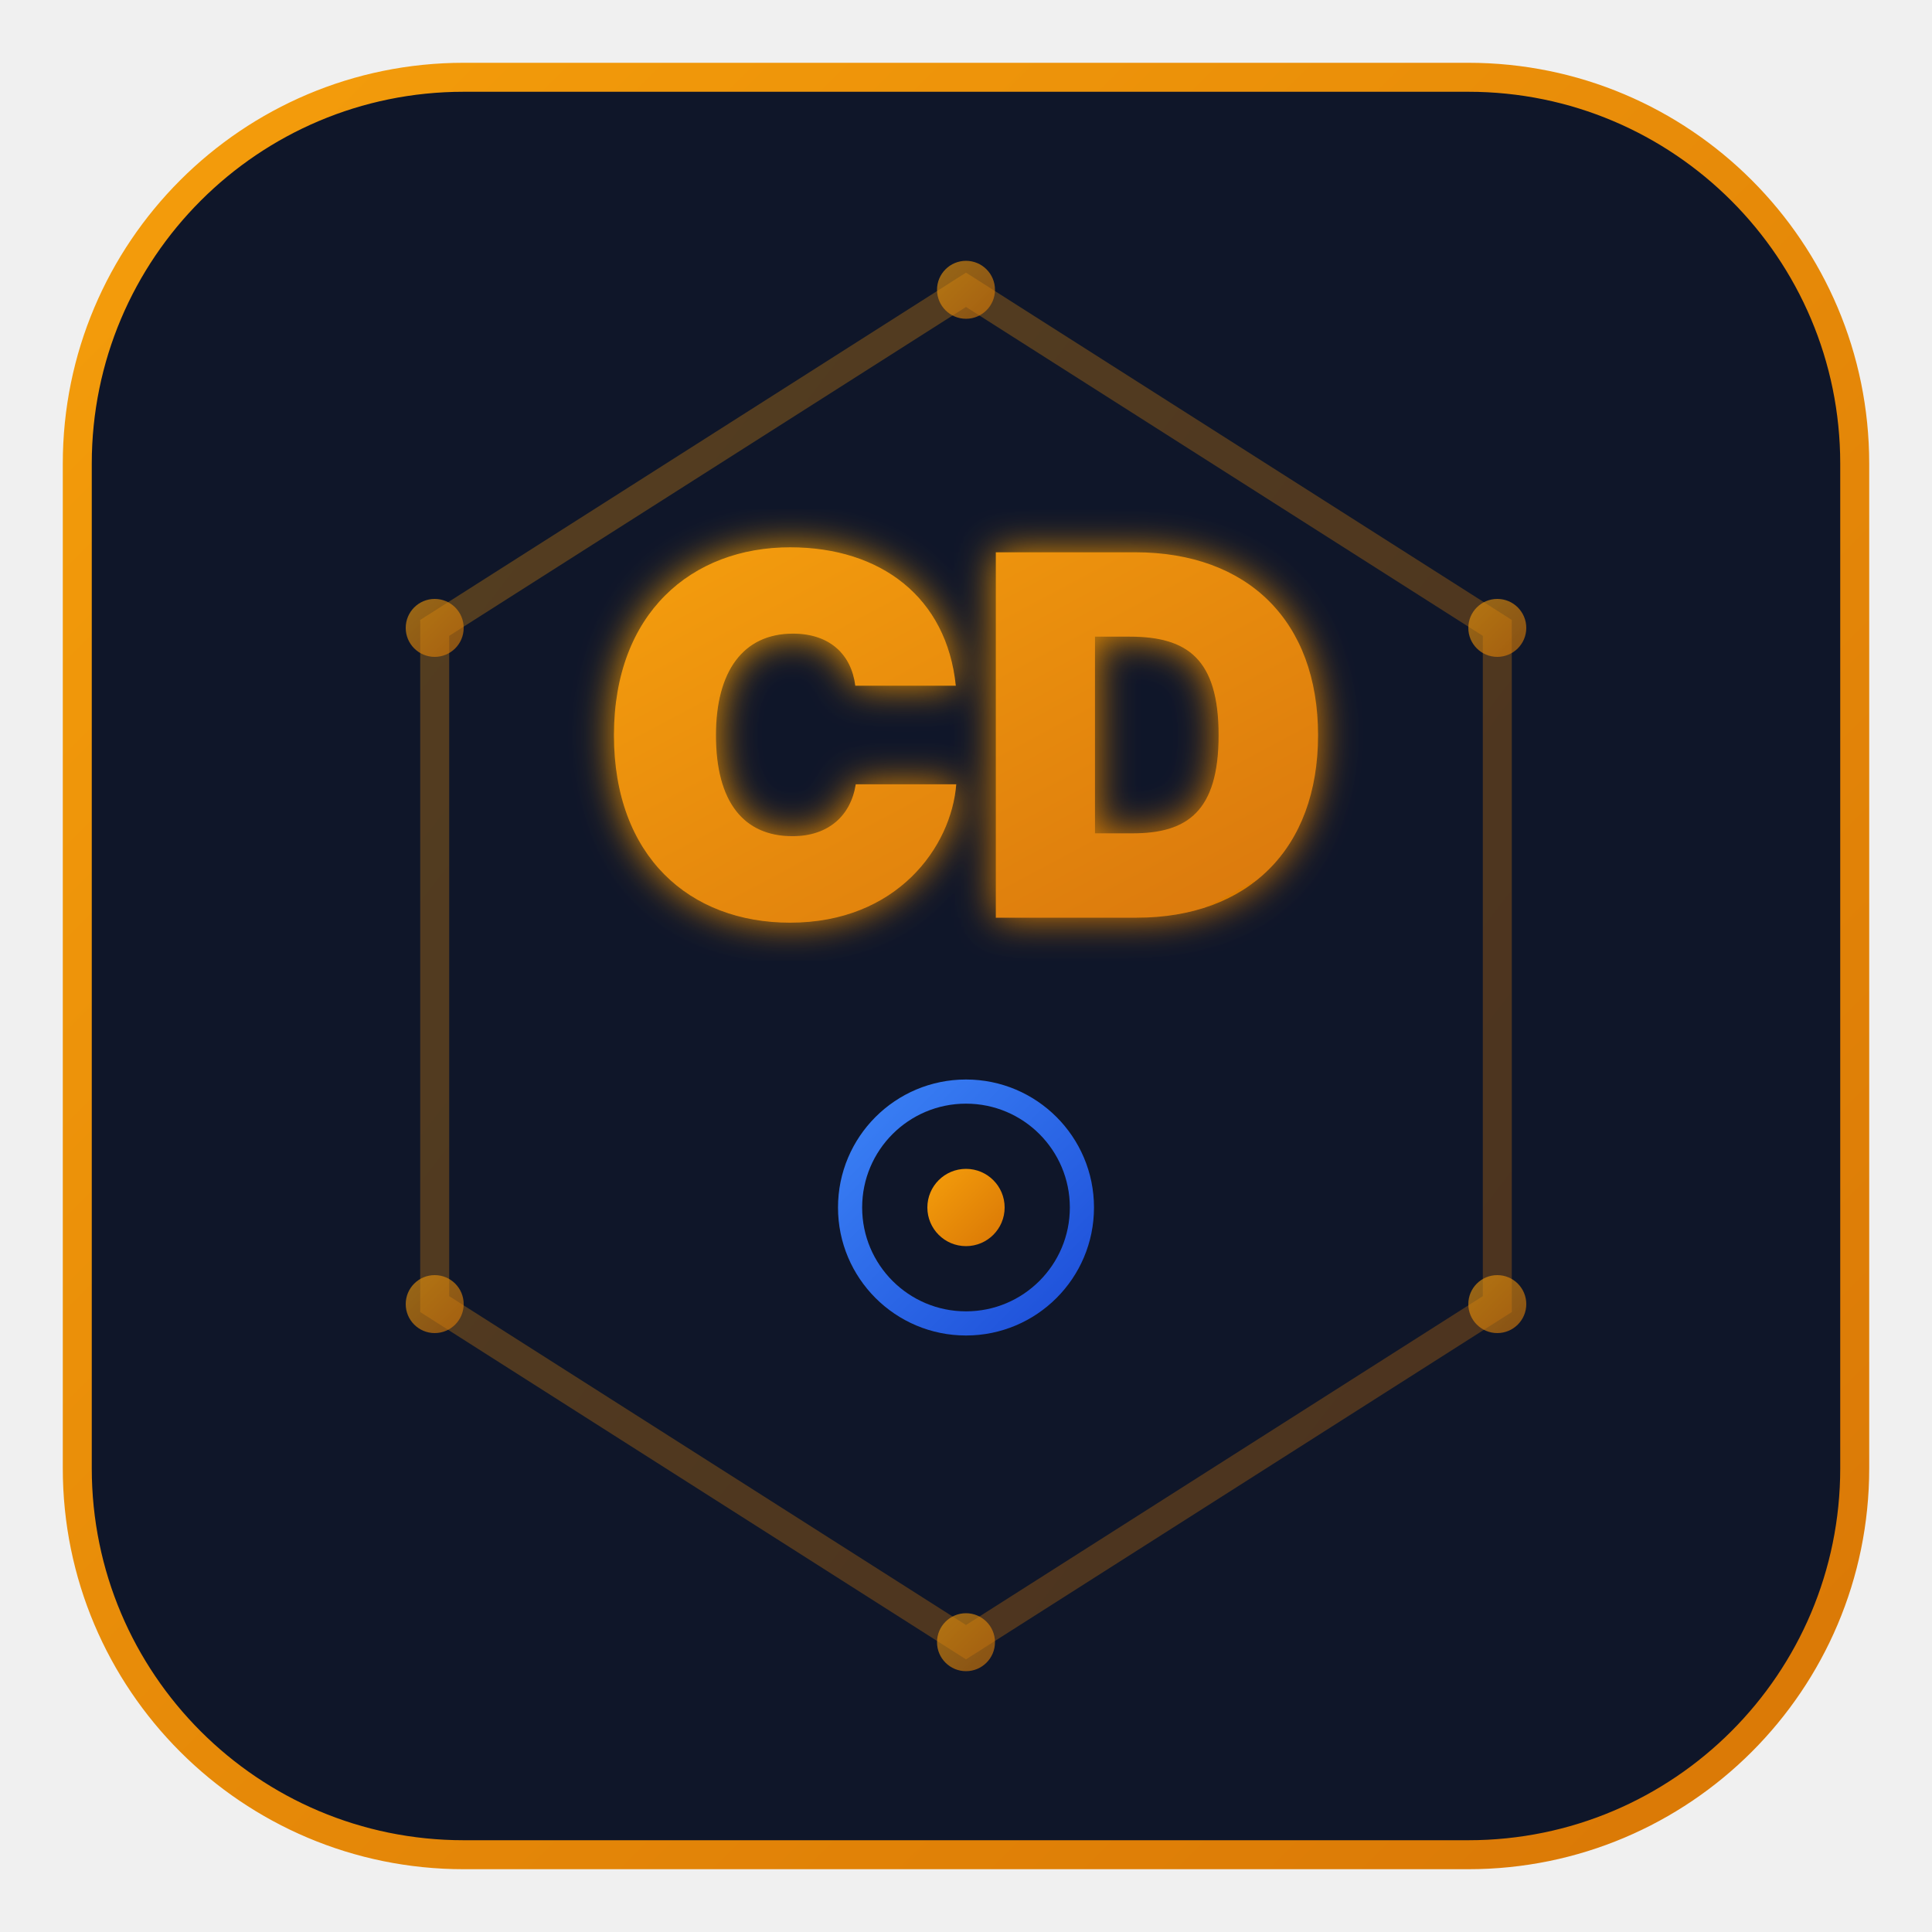
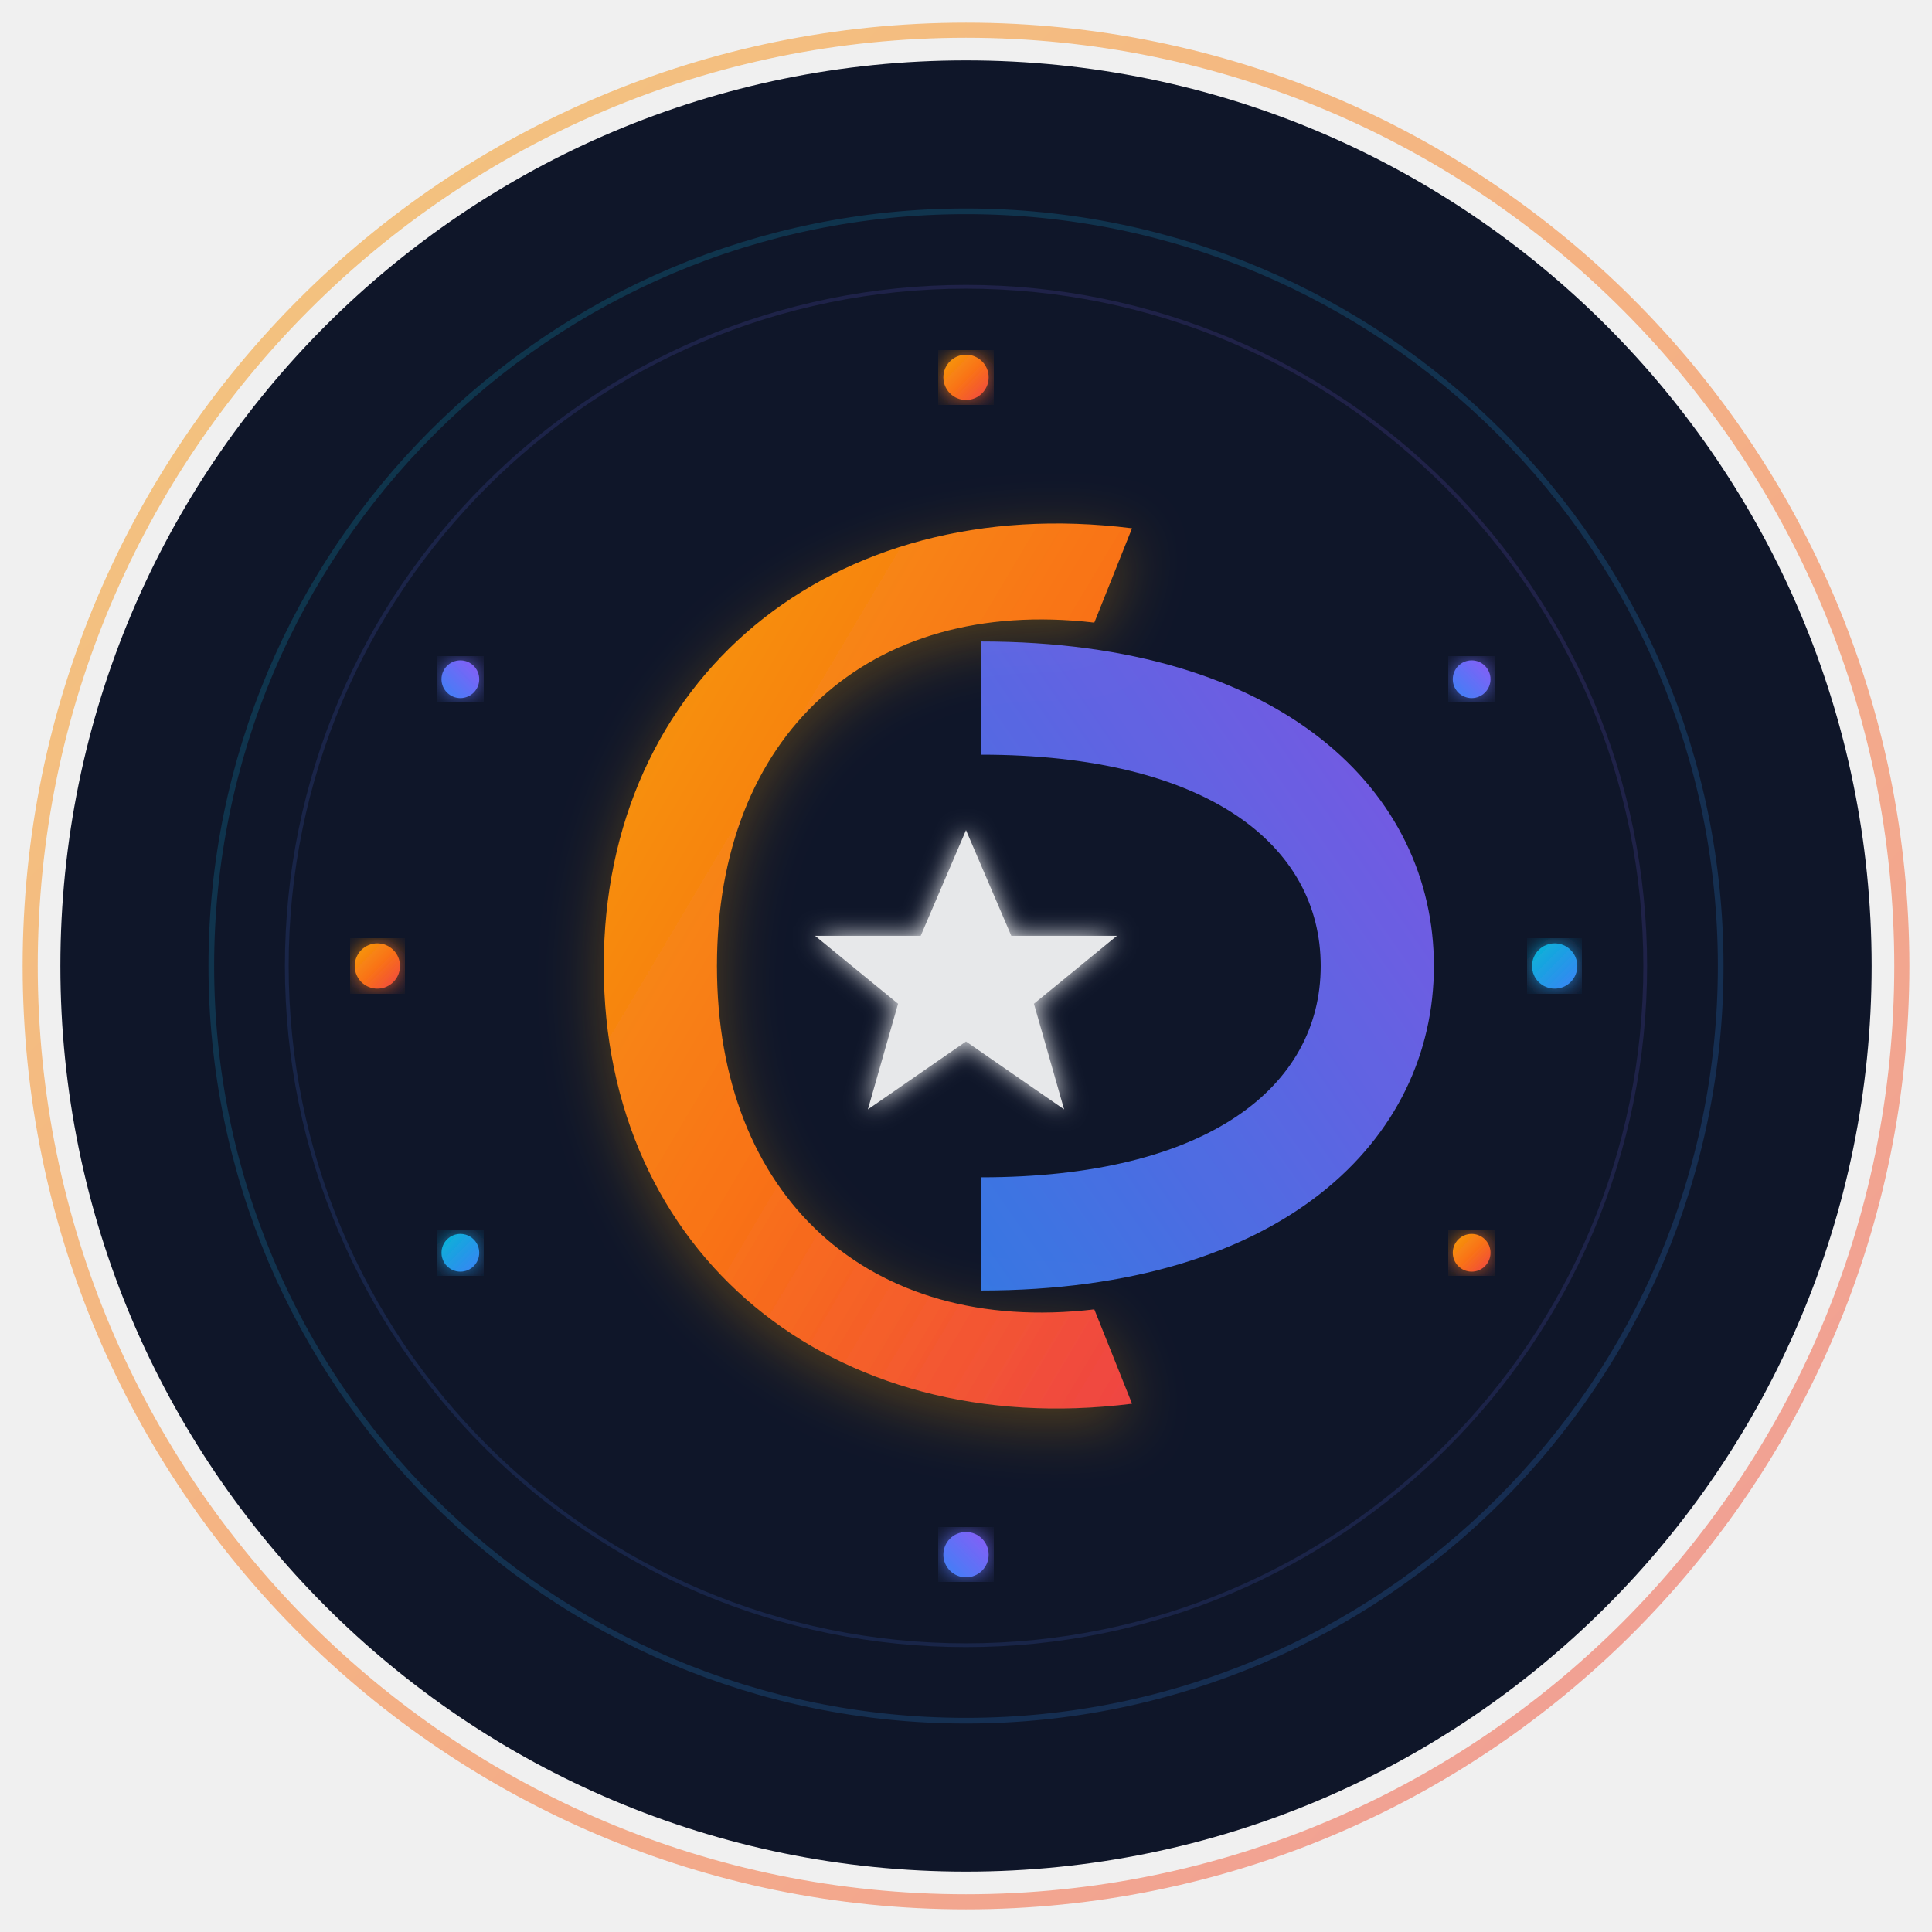
- <svg xmlns="http://www.w3.org/2000/svg" viewBox="0 0 200 200">
+ <svg xmlns="http://www.w3.org/2000/svg" viewBox="0 0 512 512">
  <defs>
-     <linearGradient id="hub-grad" x1="0%" y1="0%" x2="100%" y2="100%">
+     <linearGradient id="g1" x1="0%" y1="0%" x2="100%" y2="100%">
      <stop offset="0%" stop-color="#f59e0b" />
-       <stop offset="100%" stop-color="#d97706" />
+       <stop offset="50%" stop-color="#f97316" />
+       <stop offset="100%" stop-color="#ef4444" />
    </linearGradient>
-     <linearGradient id="hub-grad-dark" x1="0%" y1="0%" x2="100%" y2="100%">
+     <linearGradient id="g2" x1="0%" y1="100%" x2="100%" y2="0%">
      <stop offset="0%" stop-color="#3b82f6" />
-       <stop offset="100%" stop-color="#1d4ed8" />
+       <stop offset="100%" stop-color="#8b5cf6" />
    </linearGradient>
+     <linearGradient id="g3" x1="0%" y1="0%" x2="100%" y2="100%">
+       <stop offset="0%" stop-color="#06b6d4" />
+       <stop offset="100%" stop-color="#3b82f6" />
+     </linearGradient>
+     <filter id="shadow" x="-20%" y="-20%" width="140%" height="140%">
+       <feDropShadow dx="0" dy="4" stdDeviation="8" flood-color="#f59e0b" flood-opacity="0.3" />
+     </filter>
    <filter id="glow">
-       <feGaussianBlur stdDeviation="2" result="blur" />
+       <feGaussianBlur stdDeviation="3" result="blur" />
      <feMerge>
        <feMergeNode in="blur" />
        <feMergeNode in="SourceGraphic" />
      </feMerge>
    </filter>
+     <clipPath id="circle-clip">
+       <circle cx="256" cy="256" r="240" />
+     </clipPath>
  </defs>
-   <rect x="8" y="8" width="184" height="184" rx="40" fill="#0f1629" stroke="url(#hub-grad)" stroke-width="3" />
-   <polygon points="100,30 155,65 155,135 100,170 45,135 45,65" fill="none" stroke="url(#hub-grad)" stroke-width="3" opacity="0.3" />
-   <text x="100" y="95" text-anchor="middle" font-family="Inter, -apple-system, sans-serif" font-size="52" font-weight="900" fill="url(#hub-grad)" filter="url(#glow)">CD</text>
-   <circle cx="100" cy="125" r="12" fill="none" stroke="url(#hub-grad-dark)" stroke-width="2.5" />
-   <circle cx="100" cy="125" r="4" fill="url(#hub-grad)" />
-   <circle cx="100" cy="30" r="3" fill="url(#hub-grad)" opacity="0.6" />
-   <circle cx="155" cy="65" r="3" fill="url(#hub-grad)" opacity="0.6" />
-   <circle cx="155" cy="135" r="3" fill="url(#hub-grad)" opacity="0.6" />
-   <circle cx="100" cy="170" r="3" fill="url(#hub-grad)" opacity="0.6" />
-   <circle cx="45" cy="135" r="3" fill="url(#hub-grad)" opacity="0.6" />
-   <circle cx="45" cy="65" r="3" fill="url(#hub-grad)" opacity="0.6" />
+   <circle cx="256" cy="256" r="248" fill="none" stroke="url(#g1)" stroke-width="4" opacity="0.5" />
+   <circle cx="256" cy="256" r="240" fill="#0f1629" />
+   <circle cx="256" cy="256" r="200" fill="none" stroke="url(#g3)" stroke-width="1.5" opacity="0.2" />
+   <circle cx="256" cy="256" r="180" fill="none" stroke="url(#g2)" stroke-width="1" opacity="0.15" />
+   <path d="M160 256 C160 180, 220 130, 300 140 L290 165 C230 158, 190 195, 190 256 C190 317, 230 354, 290 347 L300 372 C220 382, 160 332, 160 256Z" fill="url(#g1)" filter="url(#shadow)" />
+   <path d="M260 170 C340 170, 380 210, 380 256 C380 302, 340 342, 260 342 L260 312 C320 312, 350 288, 350 256 C350 224, 320 200, 260 200 Z" fill="url(#g2)" opacity="0.9" />
+   <circle cx="256" cy="100" r="6" fill="url(#g1)" filter="url(#glow)" />
+   <circle cx="390" cy="180" r="5" fill="url(#g2)" filter="url(#glow)" />
+   <circle cx="412" cy="256" r="6" fill="url(#g3)" filter="url(#glow)" />
+   <circle cx="390" cy="332" r="5" fill="url(#g1)" filter="url(#glow)" />
+   <circle cx="256" cy="412" r="6" fill="url(#g2)" filter="url(#glow)" />
+   <circle cx="122" cy="332" r="5" fill="url(#g3)" filter="url(#glow)" />
+   <circle cx="100" cy="256" r="6" fill="url(#g1)" filter="url(#glow)" />
+   <circle cx="122" cy="180" r="5" fill="url(#g2)" filter="url(#glow)" />
+   <polygon points="256,220 268,248 296,248 274,266 282,294 256,276 230,294 238,266 216,248 244,248" fill="#fff" opacity="0.9" filter="url(#glow)" />
+   <line x1="256" y1="60" x2="256" y2="80" stroke="url(#g1)" stroke-width="2" stroke-linecap="round" opacity="0.6" />
+   <line x1="256" y1="432" x2="256" y2="452" stroke="url(#g2)" stroke-width="2" stroke-linecap="round" opacity="0.6" />
+   <line x1="60" y1="256" x2="80" y2="256" stroke="url(#g3)" stroke-width="2" stroke-linecap="round" opacity="0.6" />
+   <line x1="432" y1="256" x2="452" y2="256" stroke="url(#g1)" stroke-width="2" stroke-linecap="round" opacity="0.6" />
</svg>
